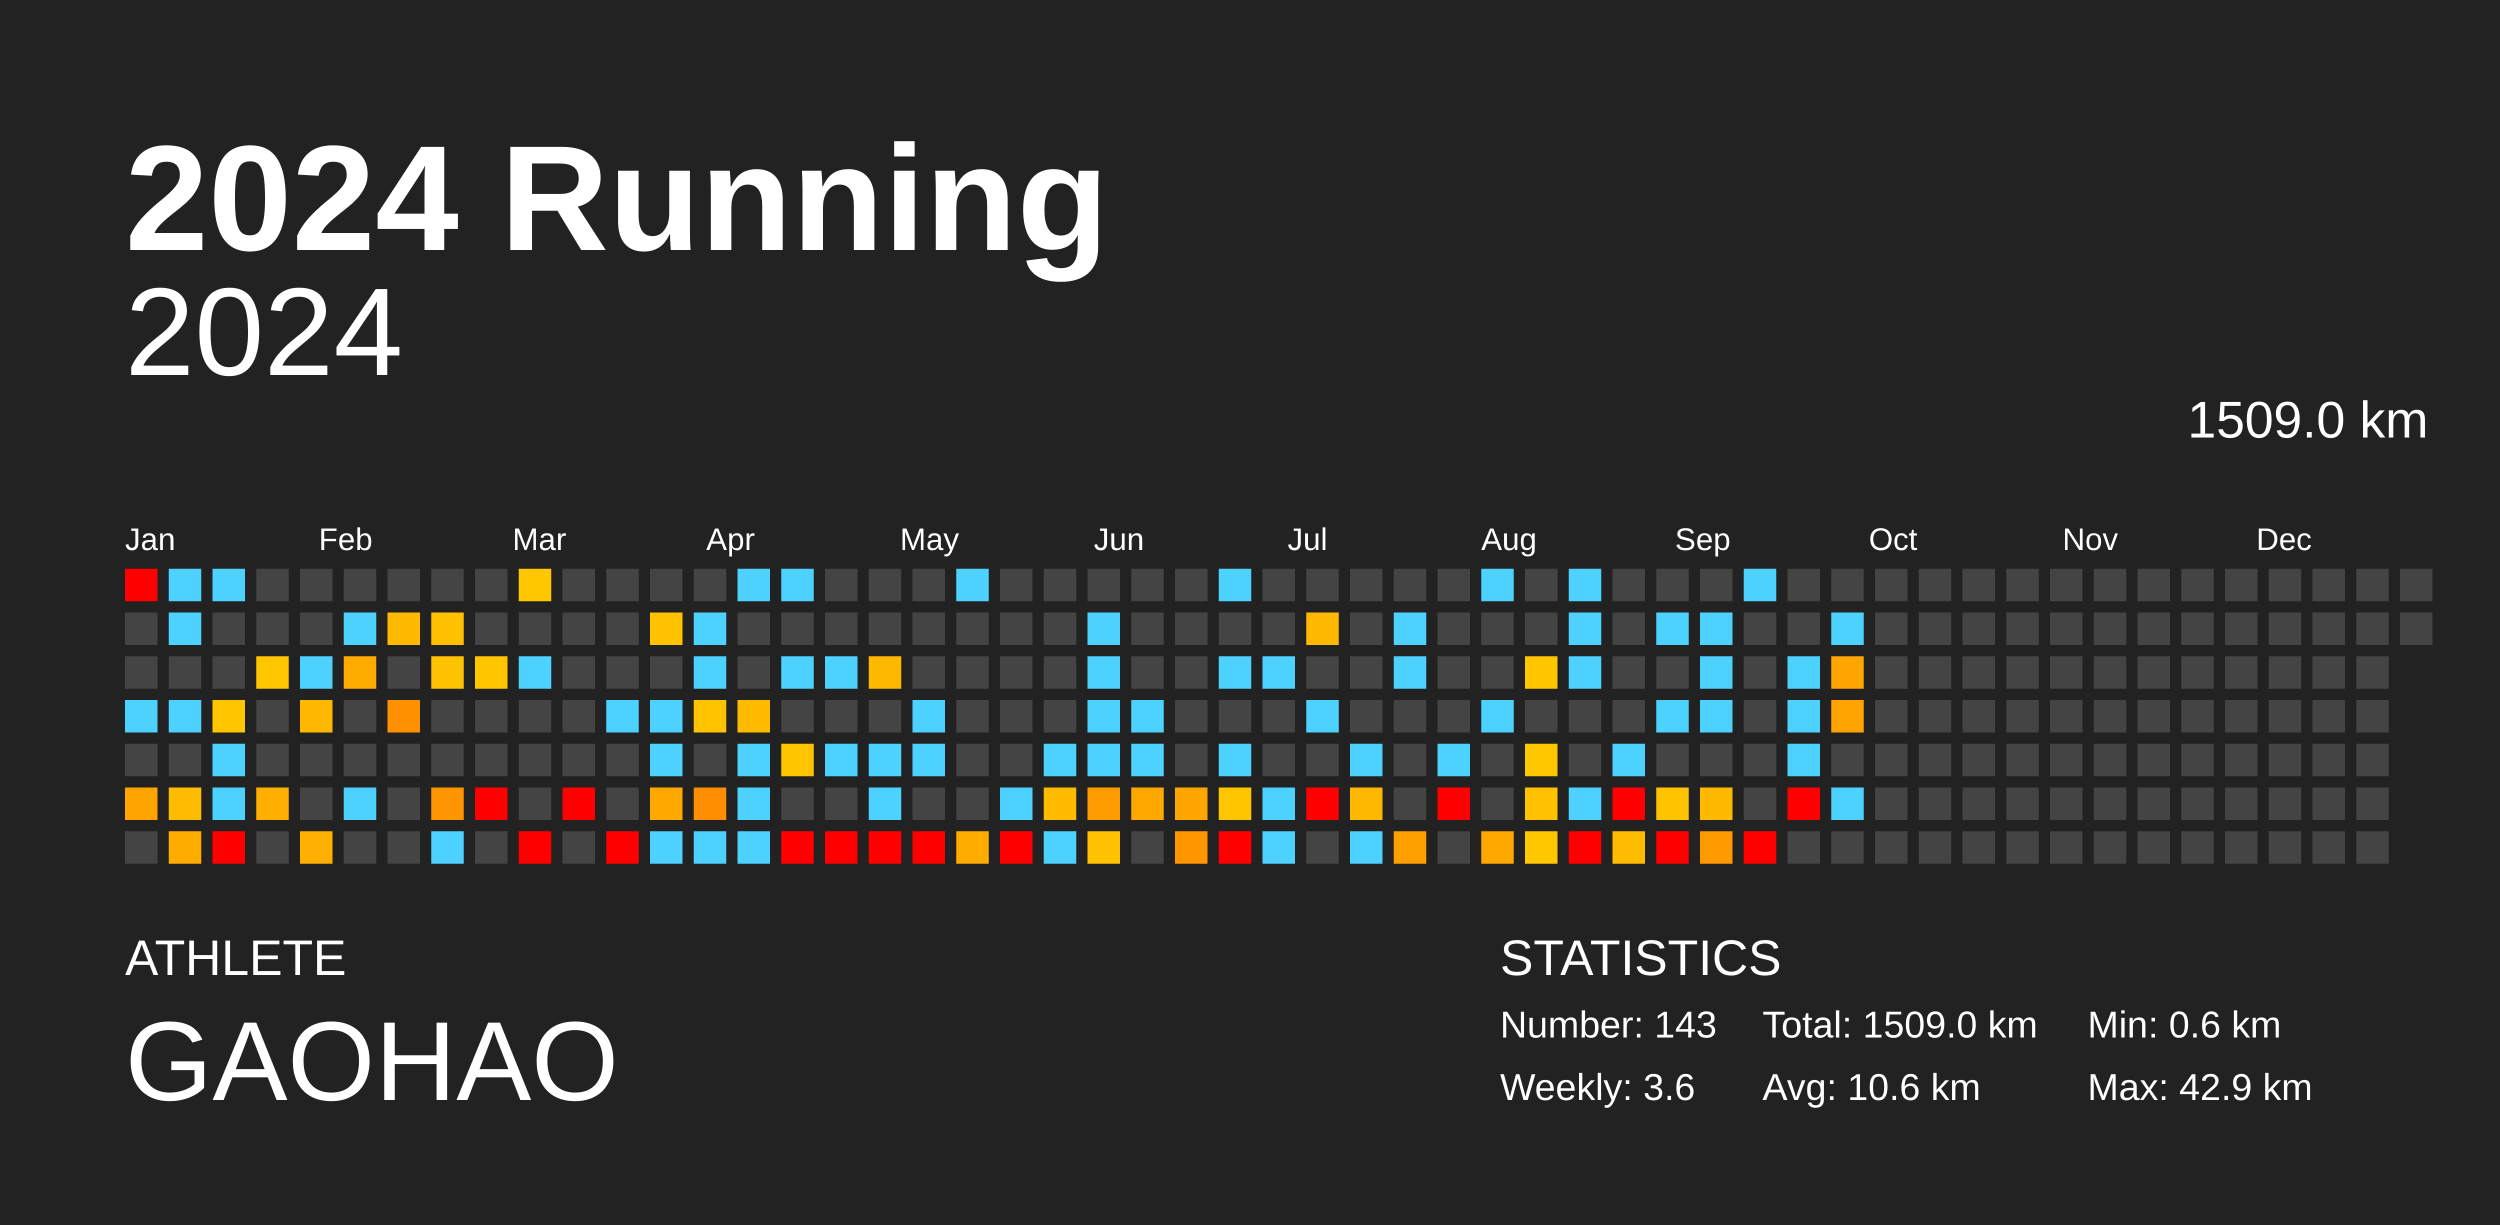
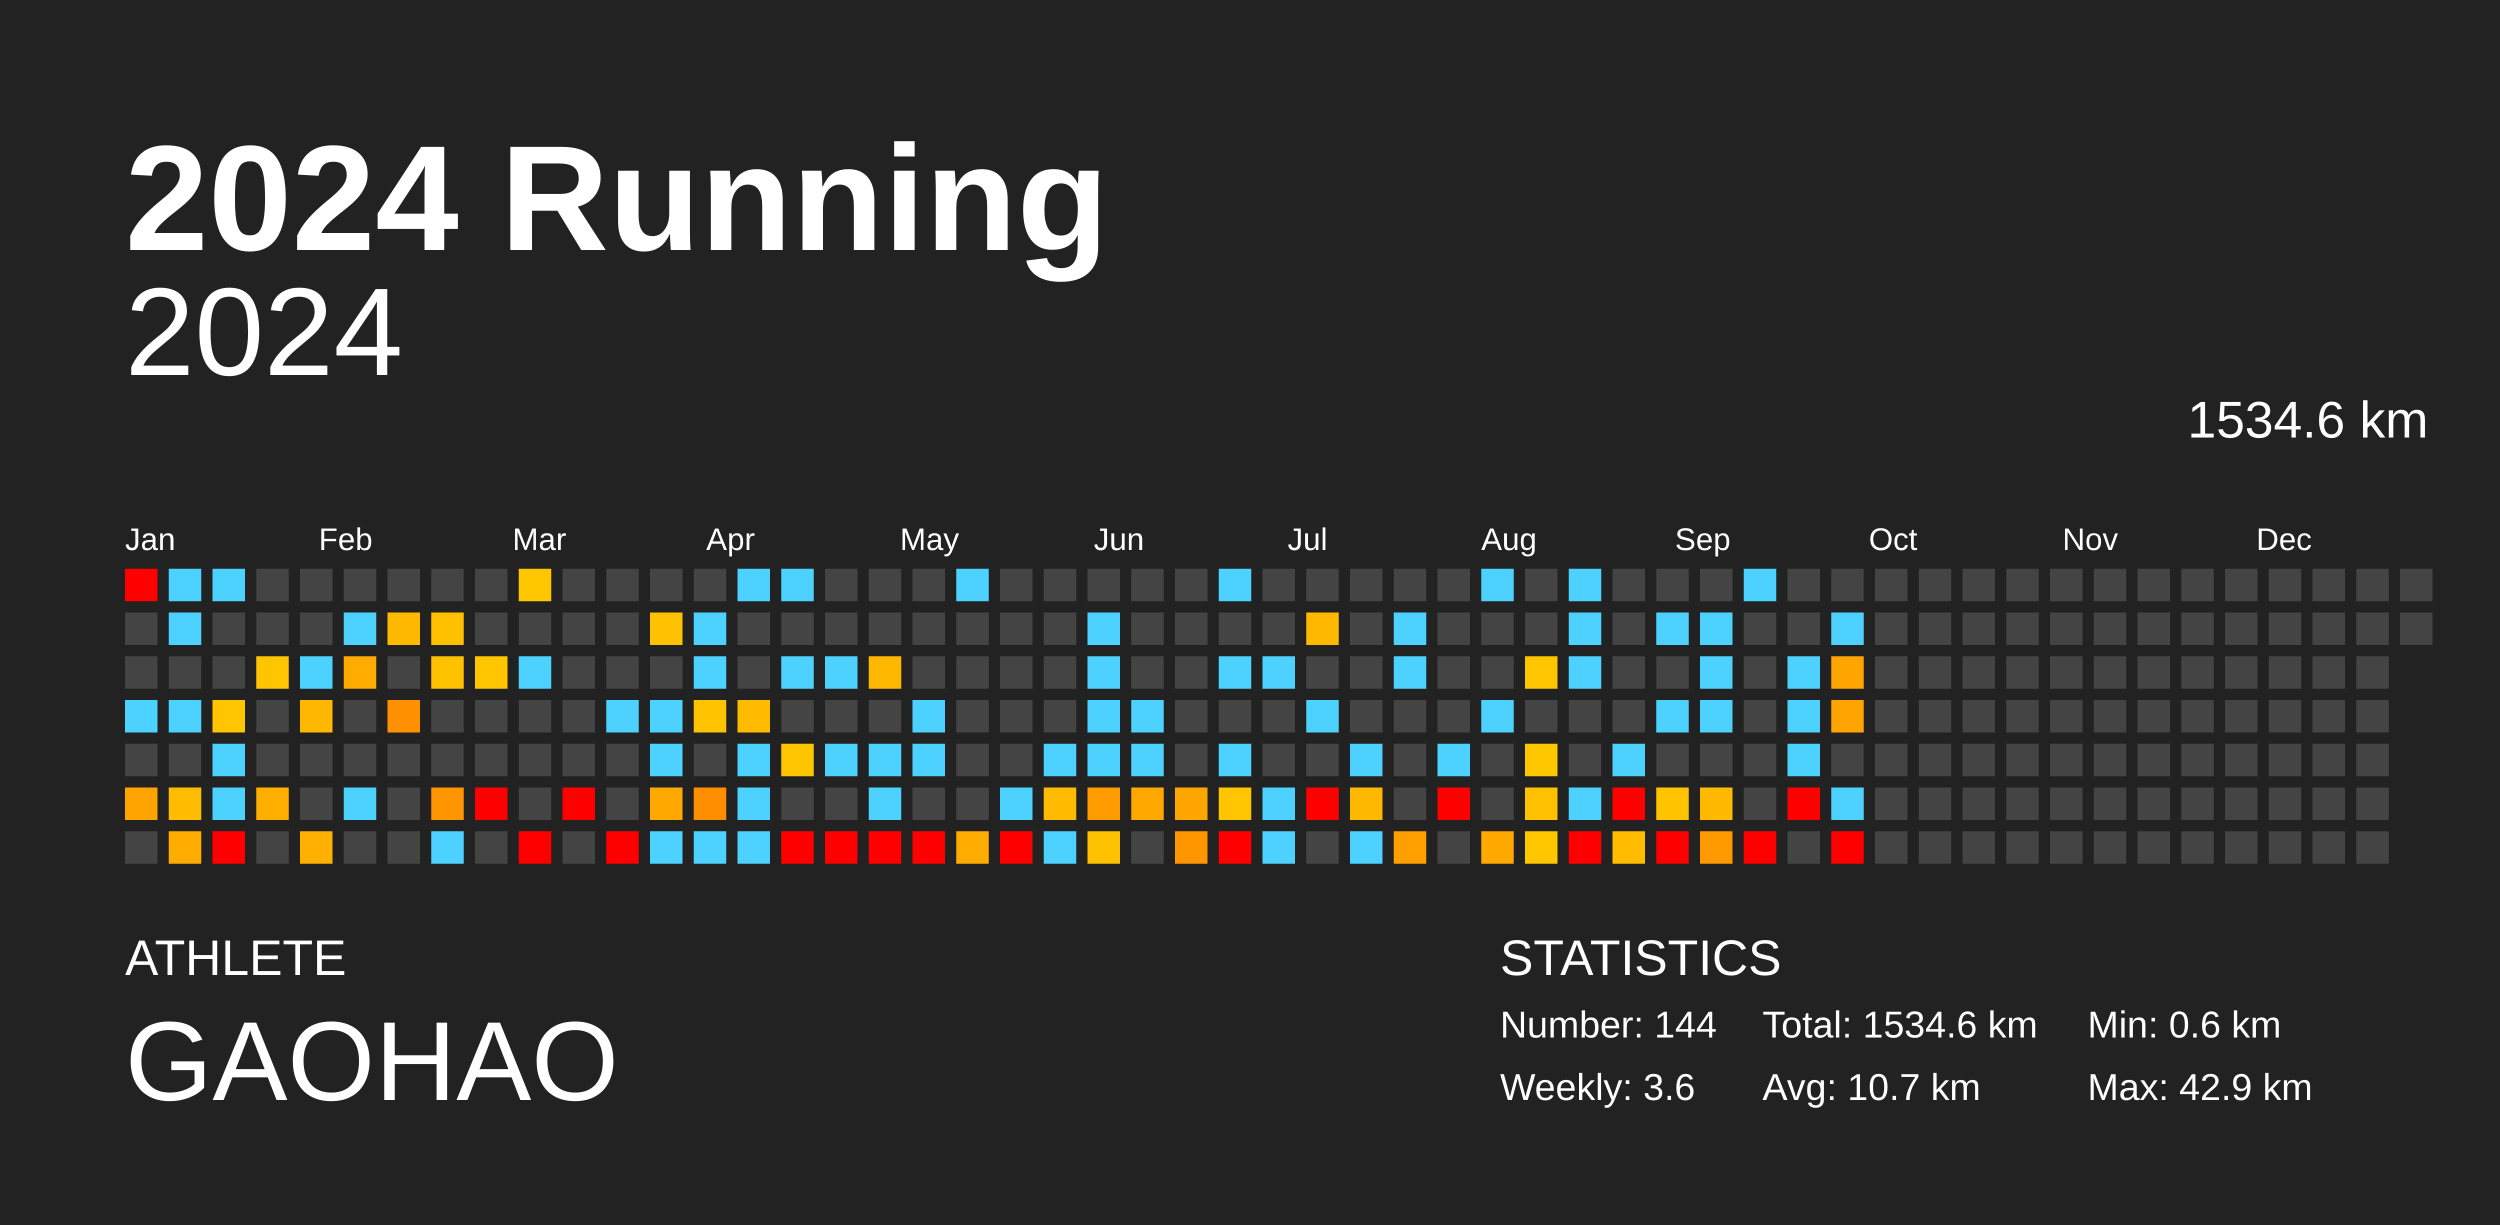
<svg xmlns="http://www.w3.org/2000/svg" baseProfile="full" height="98mm" version="1.1" viewBox="0,0,200,98" width="200mm">
  <defs />
  <rect fill="#222222" height="98" width="200" x="0" y="0" />
  <text fill="#FFFFFF" style="font-size:12px; font-family:Arial; font-weight:bold;" x="10" y="20">2024 Running</text>
  <text fill="#FFFFFF" style="font-size:4px; font-family:Arial" x="10" y="78">ATHLETE</text>
  <text fill="#FFFFFF" style="font-size:9px; font-family:Arial" x="10" y="88">GAOHAO</text>
  <text fill="#FFFFFF" style="font-size:4px; font-family:Arial" x="120" y="78">STATISTICS</text>
-   <text fill="#FFFFFF" style="font-size:3px; font-family:Arial" x="120" y="83">Number: 143</text>
+   <text fill="#FFFFFF" style="font-size:3px; font-family:Arial" x="120" y="83">Number: 144</text>
  <text fill="#FFFFFF" style="font-size:3px; font-family:Arial" x="120" y="88">Weekly: 3.6</text>
-   <text fill="#FFFFFF" style="font-size:3px; font-family:Arial" x="141" y="83">Total: 1509.0 km</text>
-   <text fill="#FFFFFF" style="font-size:3px; font-family:Arial" x="141" y="88">Avg: 10.6 km</text>
+   <text fill="#FFFFFF" style="font-size:3px; font-family:Arial" x="141" y="83">Total: 1534.6 km</text>
+   <text fill="#FFFFFF" style="font-size:3px; font-family:Arial" x="141" y="88">Avg: 10.7 km</text>
  <text fill="#FFFFFF" style="font-size:3px; font-family:Arial" x="167" y="83">Min: 0.6 km</text>
  <text fill="#FFFFFF" style="font-size:3px; font-family:Arial" x="167" y="88">Max: 42.9 km</text>
  <text alignment-baseline="hanging" fill="#FFFFFF" style="font-size:10.0px; font-family:Arial;" x="10" y="30">2024</text>
-   <text alignment-baseline="hanging" fill="#FFFFFF" style="font-size:4.125px; font-family:Arial;" x="175" y="35">1509.0 km</text>
+   <text alignment-baseline="hanging" fill="#FFFFFF" style="font-size:4.125px; font-family:Arial;" x="175" y="35">1534.6 km</text>
  <text fill="#FFFFFF" style="font-size:2.5px; font-family:Arial" x="10.0" y="44">Jan</text>
  <text fill="#FFFFFF" style="font-size:2.5px; font-family:Arial" x="25.5" y="44">Feb</text>
  <text fill="#FFFFFF" style="font-size:2.5px; font-family:Arial" x="41.0" y="44">Mar</text>
  <text fill="#FFFFFF" style="font-size:2.5px; font-family:Arial" x="56.5" y="44">Apr</text>
  <text fill="#FFFFFF" style="font-size:2.5px; font-family:Arial" x="72.0" y="44">May</text>
  <text fill="#FFFFFF" style="font-size:2.5px; font-family:Arial" x="87.5" y="44">Jun</text>
  <text fill="#FFFFFF" style="font-size:2.5px; font-family:Arial" x="103.0" y="44">Jul</text>
  <text fill="#FFFFFF" style="font-size:2.5px; font-family:Arial" x="118.5" y="44">Aug</text>
  <text fill="#FFFFFF" style="font-size:2.5px; font-family:Arial" x="134.0" y="44">Sep</text>
  <text fill="#FFFFFF" style="font-size:2.5px; font-family:Arial" x="149.5" y="44">Oct</text>
  <text fill="#FFFFFF" style="font-size:2.5px; font-family:Arial" x="165.0" y="44">Nov</text>
  <text fill="#FFFFFF" style="font-size:2.5px; font-family:Arial" x="180.5" y="44">Dec</text>
  <rect fill="red" height="2.6" width="2.6" x="10.0" y="45.5" />
  <rect fill="#444444" height="2.6" width="2.6" x="10.0" y="49.0" />
  <rect fill="#444444" height="2.6" width="2.6" x="10.0" y="52.5" />
  <rect fill="#4dd2ff" height="2.6" width="2.6" x="10.0" y="56.0" />
  <rect fill="#444444" height="2.6" width="2.6" x="10.0" y="59.5" />
  <rect fill="#ffa400" height="2.6" width="2.6" x="10.0" y="63.0" />
  <rect fill="#444444" height="2.6" width="2.6" x="10.0" y="66.5" />
  <rect fill="#4dd2ff" height="2.6" width="2.6" x="13.5" y="45.5" />
  <rect fill="#4dd2ff" height="2.6" width="2.6" x="13.5" y="49.0" />
  <rect fill="#444444" height="2.6" width="2.6" x="13.5" y="52.5" />
  <rect fill="#4dd2ff" height="2.6" width="2.6" x="13.5" y="56.0" />
  <rect fill="#444444" height="2.6" width="2.6" x="13.5" y="59.5" />
  <rect fill="#ffbc00" height="2.6" width="2.6" x="13.5" y="63.0" />
  <rect fill="#ffac00" height="2.6" width="2.6" x="13.5" y="66.5" />
  <rect fill="#4dd2ff" height="2.6" width="2.6" x="17.0" y="45.5" />
  <rect fill="#444444" height="2.6" width="2.6" x="17.0" y="49.0" />
  <rect fill="#444444" height="2.6" width="2.6" x="17.0" y="52.5" />
  <rect fill="#ffc600" height="2.6" width="2.6" x="17.0" y="56.0" />
  <rect fill="#4dd2ff" height="2.6" width="2.6" x="17.0" y="59.5" />
  <rect fill="#4dd2ff" height="2.6" width="2.6" x="17.0" y="63.0" />
  <rect fill="red" height="2.6" width="2.6" x="17.0" y="66.5" />
  <rect fill="#444444" height="2.6" width="2.6" x="20.5" y="45.5" />
  <rect fill="#444444" height="2.6" width="2.6" x="20.5" y="49.0" />
  <rect fill="#ffc500" height="2.6" width="2.6" x="20.5" y="52.5" />
  <rect fill="#444444" height="2.6" width="2.6" x="20.5" y="56.0" />
  <rect fill="#444444" height="2.6" width="2.6" x="20.5" y="59.5" />
  <rect fill="#ffaf00" height="2.6" width="2.6" x="20.5" y="63.0" />
  <rect fill="#444444" height="2.6" width="2.6" x="20.5" y="66.5" />
  <rect fill="#444444" height="2.6" width="2.6" x="24.0" y="45.5" />
  <rect fill="#444444" height="2.6" width="2.6" x="24.0" y="49.0" />
  <rect fill="#4dd2ff" height="2.6" width="2.6" x="24.0" y="52.5" />
  <rect fill="#ffb700" height="2.6" width="2.6" x="24.0" y="56.0" />
  <rect fill="#444444" height="2.6" width="2.6" x="24.0" y="59.5" />
  <rect fill="#444444" height="2.6" width="2.6" x="24.0" y="63.0" />
  <rect fill="#ffb000" height="2.6" width="2.6" x="24.0" y="66.5" />
  <rect fill="#444444" height="2.6" width="2.6" x="27.5" y="45.5" />
  <rect fill="#4dd2ff" height="2.6" width="2.6" x="27.5" y="49.0" />
  <rect fill="#ffab00" height="2.6" width="2.6" x="27.5" y="52.5" />
  <rect fill="#444444" height="2.6" width="2.6" x="27.5" y="56.0" />
  <rect fill="#444444" height="2.6" width="2.6" x="27.5" y="59.5" />
  <rect fill="#4dd2ff" height="2.6" width="2.6" x="27.5" y="63.0" />
  <rect fill="#444444" height="2.6" width="2.6" x="27.5" y="66.5" />
  <rect fill="#444444" height="2.6" width="2.6" x="31.0" y="45.5" />
  <rect fill="#ffba00" height="2.6" width="2.6" x="31.0" y="49.0" />
  <rect fill="#444444" height="2.6" width="2.6" x="31.0" y="52.5" />
  <rect fill="#ff9100" height="2.6" width="2.6" x="31.0" y="56.0" />
  <rect fill="#444444" height="2.6" width="2.6" x="31.0" y="59.5" />
  <rect fill="#444444" height="2.6" width="2.6" x="31.0" y="63.0" />
  <rect fill="#444444" height="2.6" width="2.6" x="31.0" y="66.5" />
  <rect fill="#444444" height="2.6" width="2.6" x="34.5" y="45.5" />
  <rect fill="#ffc000" height="2.6" width="2.6" x="34.5" y="49.0" />
  <rect fill="#ffc200" height="2.6" width="2.6" x="34.5" y="52.5" />
  <rect fill="#444444" height="2.6" width="2.6" x="34.5" y="56.0" />
  <rect fill="#444444" height="2.6" width="2.6" x="34.5" y="59.5" />
  <rect fill="#ff9500" height="2.6" width="2.6" x="34.5" y="63.0" />
  <rect fill="#4dd2ff" height="2.6" width="2.6" x="34.5" y="66.5" />
  <rect fill="#444444" height="2.6" width="2.6" x="38.0" y="45.5" />
  <rect fill="#444444" height="2.6" width="2.6" x="38.0" y="49.0" />
  <rect fill="#ffc600" height="2.6" width="2.6" x="38.0" y="52.5" />
  <rect fill="#444444" height="2.6" width="2.6" x="38.0" y="56.0" />
  <rect fill="#444444" height="2.6" width="2.6" x="38.0" y="59.5" />
  <rect fill="red" height="2.6" width="2.6" x="38.0" y="63.0" />
  <rect fill="#444444" height="2.6" width="2.6" x="38.0" y="66.5" />
  <rect fill="#ffc700" height="2.6" width="2.6" x="41.5" y="45.5" />
  <rect fill="#444444" height="2.6" width="2.6" x="41.5" y="49.0" />
  <rect fill="#4dd2ff" height="2.6" width="2.6" x="41.5" y="52.5" />
  <rect fill="#444444" height="2.6" width="2.6" x="41.5" y="56.0" />
  <rect fill="#444444" height="2.6" width="2.6" x="41.5" y="59.5" />
  <rect fill="#444444" height="2.6" width="2.6" x="41.5" y="63.0" />
  <rect fill="red" height="2.6" width="2.6" x="41.5" y="66.5" />
  <rect fill="#444444" height="2.6" width="2.6" x="45.0" y="45.5" />
  <rect fill="#444444" height="2.6" width="2.6" x="45.0" y="49.0" />
  <rect fill="#444444" height="2.6" width="2.6" x="45.0" y="52.5" />
  <rect fill="#444444" height="2.6" width="2.6" x="45.0" y="56.0" />
  <rect fill="#444444" height="2.6" width="2.6" x="45.0" y="59.5" />
  <rect fill="red" height="2.6" width="2.6" x="45.0" y="63.0" />
  <rect fill="#444444" height="2.6" width="2.6" x="45.0" y="66.5" />
  <rect fill="#444444" height="2.6" width="2.6" x="48.5" y="45.5" />
  <rect fill="#444444" height="2.6" width="2.6" x="48.5" y="49.0" />
  <rect fill="#444444" height="2.6" width="2.6" x="48.5" y="52.5" />
  <rect fill="#4dd2ff" height="2.6" width="2.6" x="48.5" y="56.0" />
  <rect fill="#444444" height="2.6" width="2.6" x="48.5" y="59.5" />
  <rect fill="#444444" height="2.6" width="2.6" x="48.5" y="63.0" />
  <rect fill="red" height="2.6" width="2.6" x="48.5" y="66.5" />
  <rect fill="#444444" height="2.6" width="2.6" x="52.0" y="45.5" />
  <rect fill="#ffc200" height="2.6" width="2.6" x="52.0" y="49.0" />
  <rect fill="#444444" height="2.6" width="2.6" x="52.0" y="52.5" />
  <rect fill="#4dd2ff" height="2.6" width="2.6" x="52.0" y="56.0" />
  <rect fill="#4dd2ff" height="2.6" width="2.6" x="52.0" y="59.5" />
  <rect fill="#ffa800" height="2.6" width="2.6" x="52.0" y="63.0" />
  <rect fill="#4dd2ff" height="2.6" width="2.6" x="52.0" y="66.5" />
  <rect fill="#444444" height="2.6" width="2.6" x="55.5" y="45.5" />
  <rect fill="#4dd2ff" height="2.6" width="2.6" x="55.5" y="49.0" />
  <rect fill="#4dd2ff" height="2.6" width="2.6" x="55.5" y="52.5" />
  <rect fill="#ffc300" height="2.6" width="2.6" x="55.5" y="56.0" />
  <rect fill="#444444" height="2.6" width="2.6" x="55.5" y="59.5" />
  <rect fill="#ff8e00" height="2.6" width="2.6" x="55.5" y="63.0" />
  <rect fill="#4dd2ff" height="2.6" width="2.6" x="55.5" y="66.5" />
  <rect fill="#4dd2ff" height="2.6" width="2.6" x="59.0" y="45.5" />
  <rect fill="#444444" height="2.6" width="2.6" x="59.0" y="49.0" />
  <rect fill="#444444" height="2.6" width="2.6" x="59.0" y="52.5" />
  <rect fill="#ffbb00" height="2.6" width="2.6" x="59.0" y="56.0" />
  <rect fill="#4dd2ff" height="2.6" width="2.6" x="59.0" y="59.5" />
  <rect fill="#4dd2ff" height="2.6" width="2.6" x="59.0" y="63.0" />
  <rect fill="#4dd2ff" height="2.6" width="2.6" x="59.0" y="66.5" />
  <rect fill="#4dd2ff" height="2.6" width="2.6" x="62.5" y="45.5" />
  <rect fill="#444444" height="2.6" width="2.6" x="62.5" y="49.0" />
  <rect fill="#4dd2ff" height="2.6" width="2.6" x="62.5" y="52.5" />
  <rect fill="#444444" height="2.6" width="2.6" x="62.5" y="56.0" />
  <rect fill="#ffc600" height="2.6" width="2.6" x="62.5" y="59.5" />
  <rect fill="#444444" height="2.6" width="2.6" x="62.5" y="63.0" />
  <rect fill="red" height="2.6" width="2.6" x="62.5" y="66.5" />
  <rect fill="#444444" height="2.6" width="2.6" x="66.0" y="45.5" />
  <rect fill="#444444" height="2.6" width="2.6" x="66.0" y="49.0" />
  <rect fill="#4dd2ff" height="2.6" width="2.6" x="66.0" y="52.5" />
  <rect fill="#444444" height="2.6" width="2.6" x="66.0" y="56.0" />
  <rect fill="#4dd2ff" height="2.6" width="2.6" x="66.0" y="59.5" />
  <rect fill="#444444" height="2.6" width="2.6" x="66.0" y="63.0" />
  <rect fill="red" height="2.6" width="2.6" x="66.0" y="66.5" />
  <rect fill="#444444" height="2.6" width="2.6" x="69.5" y="45.5" />
  <rect fill="#444444" height="2.6" width="2.6" x="69.5" y="49.0" />
  <rect fill="#ffb800" height="2.6" width="2.6" x="69.5" y="52.5" />
  <rect fill="#444444" height="2.6" width="2.6" x="69.5" y="56.0" />
  <rect fill="#4dd2ff" height="2.6" width="2.6" x="69.5" y="59.5" />
  <rect fill="#4dd2ff" height="2.6" width="2.6" x="69.5" y="63.0" />
  <rect fill="red" height="2.6" width="2.6" x="69.5" y="66.5" />
  <rect fill="#444444" height="2.6" width="2.6" x="73.0" y="45.5" />
  <rect fill="#444444" height="2.6" width="2.6" x="73.0" y="49.0" />
  <rect fill="#444444" height="2.6" width="2.6" x="73.0" y="52.5" />
  <rect fill="#4dd2ff" height="2.6" width="2.6" x="73.0" y="56.0" />
  <rect fill="#4dd2ff" height="2.6" width="2.6" x="73.0" y="59.5" />
  <rect fill="#444444" height="2.6" width="2.6" x="73.0" y="63.0" />
  <rect fill="red" height="2.6" width="2.6" x="73.0" y="66.5" />
  <rect fill="#4dd2ff" height="2.6" width="2.6" x="76.5" y="45.5" />
  <rect fill="#444444" height="2.6" width="2.6" x="76.5" y="49.0" />
  <rect fill="#444444" height="2.6" width="2.6" x="76.5" y="52.5" />
  <rect fill="#444444" height="2.6" width="2.6" x="76.5" y="56.0" />
  <rect fill="#444444" height="2.6" width="2.6" x="76.5" y="59.5" />
  <rect fill="#444444" height="2.6" width="2.6" x="76.5" y="63.0" />
  <rect fill="#ffac00" height="2.6" width="2.6" x="76.5" y="66.5" />
  <rect fill="#444444" height="2.6" width="2.6" x="80.0" y="45.5" />
  <rect fill="#444444" height="2.6" width="2.6" x="80.0" y="49.0" />
  <rect fill="#444444" height="2.6" width="2.6" x="80.0" y="52.5" />
  <rect fill="#444444" height="2.6" width="2.6" x="80.0" y="56.0" />
  <rect fill="#444444" height="2.6" width="2.6" x="80.0" y="59.5" />
  <rect fill="#4dd2ff" height="2.6" width="2.6" x="80.0" y="63.0" />
  <rect fill="red" height="2.6" width="2.6" x="80.0" y="66.5" />
  <rect fill="#444444" height="2.6" width="2.6" x="83.5" y="45.5" />
  <rect fill="#444444" height="2.6" width="2.6" x="83.5" y="49.0" />
  <rect fill="#444444" height="2.6" width="2.6" x="83.5" y="52.5" />
  <rect fill="#444444" height="2.6" width="2.6" x="83.5" y="56.0" />
  <rect fill="#4dd2ff" height="2.6" width="2.6" x="83.5" y="59.5" />
  <rect fill="#ffbb00" height="2.6" width="2.6" x="83.5" y="63.0" />
  <rect fill="#4dd2ff" height="2.6" width="2.6" x="83.5" y="66.5" />
  <rect fill="#444444" height="2.6" width="2.6" x="87.0" y="45.5" />
  <rect fill="#4dd2ff" height="2.6" width="2.6" x="87.0" y="49.0" />
  <rect fill="#4dd2ff" height="2.6" width="2.6" x="87.0" y="52.5" />
  <rect fill="#4dd2ff" height="2.6" width="2.6" x="87.0" y="56.0" />
  <rect fill="#4dd2ff" height="2.6" width="2.6" x="87.0" y="59.5" />
  <rect fill="#ff9c00" height="2.6" width="2.6" x="87.0" y="63.0" />
  <rect fill="#ffc200" height="2.6" width="2.6" x="87.0" y="66.5" />
  <rect fill="#444444" height="2.6" width="2.6" x="90.5" y="45.5" />
  <rect fill="#444444" height="2.6" width="2.6" x="90.5" y="49.0" />
  <rect fill="#444444" height="2.6" width="2.6" x="90.5" y="52.5" />
  <rect fill="#4dd2ff" height="2.6" width="2.6" x="90.5" y="56.0" />
  <rect fill="#4dd2ff" height="2.6" width="2.6" x="90.5" y="59.5" />
  <rect fill="#ffa800" height="2.6" width="2.6" x="90.5" y="63.0" />
  <rect fill="#444444" height="2.6" width="2.6" x="90.5" y="66.5" />
  <rect fill="#444444" height="2.6" width="2.6" x="94.0" y="45.5" />
  <rect fill="#444444" height="2.6" width="2.6" x="94.0" y="49.0" />
  <rect fill="#444444" height="2.6" width="2.6" x="94.0" y="52.5" />
  <rect fill="#444444" height="2.6" width="2.6" x="94.0" y="56.0" />
  <rect fill="#444444" height="2.6" width="2.6" x="94.0" y="59.5" />
  <rect fill="#ffa700" height="2.6" width="2.6" x="94.0" y="63.0" />
  <rect fill="#ff9600" height="2.6" width="2.6" x="94.0" y="66.5" />
  <rect fill="#4dd2ff" height="2.6" width="2.6" x="97.5" y="45.5" />
  <rect fill="#444444" height="2.6" width="2.6" x="97.5" y="49.0" />
  <rect fill="#4dd2ff" height="2.6" width="2.6" x="97.5" y="52.5" />
  <rect fill="#444444" height="2.6" width="2.6" x="97.5" y="56.0" />
  <rect fill="#4dd2ff" height="2.6" width="2.6" x="97.5" y="59.5" />
  <rect fill="#ffc600" height="2.6" width="2.6" x="97.5" y="63.0" />
  <rect fill="red" height="2.6" width="2.6" x="97.5" y="66.5" />
  <rect fill="#444444" height="2.6" width="2.6" x="101.0" y="45.5" />
  <rect fill="#444444" height="2.6" width="2.6" x="101.0" y="49.0" />
  <rect fill="#4dd2ff" height="2.6" width="2.6" x="101.0" y="52.5" />
  <rect fill="#444444" height="2.6" width="2.6" x="101.0" y="56.0" />
  <rect fill="#444444" height="2.6" width="2.6" x="101.0" y="59.5" />
  <rect fill="#4dd2ff" height="2.6" width="2.6" x="101.0" y="63.0" />
  <rect fill="#4dd2ff" height="2.6" width="2.6" x="101.0" y="66.5" />
  <rect fill="#444444" height="2.6" width="2.6" x="104.5" y="45.5" />
  <rect fill="#ffb900" height="2.6" width="2.6" x="104.5" y="49.0" />
  <rect fill="#444444" height="2.6" width="2.6" x="104.5" y="52.5" />
  <rect fill="#4dd2ff" height="2.6" width="2.6" x="104.5" y="56.0" />
  <rect fill="#444444" height="2.6" width="2.6" x="104.5" y="59.5" />
  <rect fill="red" height="2.6" width="2.6" x="104.5" y="63.0" />
  <rect fill="#444444" height="2.6" width="2.6" x="104.5" y="66.5" />
  <rect fill="#444444" height="2.6" width="2.6" x="108.0" y="45.5" />
  <rect fill="#444444" height="2.6" width="2.6" x="108.0" y="49.0" />
  <rect fill="#444444" height="2.6" width="2.6" x="108.0" y="52.5" />
  <rect fill="#444444" height="2.6" width="2.6" x="108.0" y="56.0" />
  <rect fill="#4dd2ff" height="2.6" width="2.6" x="108.0" y="59.5" />
  <rect fill="#ffb800" height="2.6" width="2.6" x="108.0" y="63.0" />
  <rect fill="#4dd2ff" height="2.6" width="2.6" x="108.0" y="66.5" />
  <rect fill="#444444" height="2.6" width="2.6" x="111.5" y="45.5" />
  <rect fill="#4dd2ff" height="2.6" width="2.6" x="111.5" y="49.0" />
  <rect fill="#4dd2ff" height="2.6" width="2.6" x="111.5" y="52.5" />
  <rect fill="#444444" height="2.6" width="2.6" x="111.5" y="56.0" />
  <rect fill="#444444" height="2.6" width="2.6" x="111.5" y="59.5" />
  <rect fill="#444444" height="2.6" width="2.6" x="111.5" y="63.0" />
  <rect fill="#ffa000" height="2.6" width="2.6" x="111.5" y="66.5" />
  <rect fill="#444444" height="2.6" width="2.6" x="115.0" y="45.5" />
  <rect fill="#444444" height="2.6" width="2.6" x="115.0" y="49.0" />
  <rect fill="#444444" height="2.6" width="2.6" x="115.0" y="52.5" />
  <rect fill="#444444" height="2.6" width="2.6" x="115.0" y="56.0" />
  <rect fill="#4dd2ff" height="2.6" width="2.6" x="115.0" y="59.5" />
  <rect fill="red" height="2.6" width="2.6" x="115.0" y="63.0" />
  <rect fill="#444444" height="2.6" width="2.6" x="115.0" y="66.5" />
  <rect fill="#4dd2ff" height="2.6" width="2.6" x="118.5" y="45.5" />
  <rect fill="#444444" height="2.6" width="2.6" x="118.5" y="49.0" />
  <rect fill="#444444" height="2.6" width="2.6" x="118.5" y="52.5" />
  <rect fill="#4dd2ff" height="2.6" width="2.6" x="118.5" y="56.0" />
  <rect fill="#444444" height="2.6" width="2.6" x="118.5" y="59.5" />
  <rect fill="#444444" height="2.6" width="2.6" x="118.5" y="63.0" />
  <rect fill="#ffa800" height="2.6" width="2.6" x="118.5" y="66.5" />
  <rect fill="#444444" height="2.6" width="2.6" x="122.0" y="45.5" />
  <rect fill="#444444" height="2.6" width="2.6" x="122.0" y="49.0" />
  <rect fill="#ffc600" height="2.6" width="2.6" x="122.0" y="52.5" />
  <rect fill="#444444" height="2.6" width="2.6" x="122.0" y="56.0" />
  <rect fill="#ffc700" height="2.6" width="2.6" x="122.0" y="59.5" />
  <rect fill="#ffc100" height="2.6" width="2.6" x="122.0" y="63.0" />
  <rect fill="#ffc700" height="2.6" width="2.6" x="122.0" y="66.5" />
  <rect fill="#4dd2ff" height="2.6" width="2.6" x="125.5" y="45.5" />
  <rect fill="#4dd2ff" height="2.6" width="2.6" x="125.5" y="49.0" />
  <rect fill="#4dd2ff" height="2.6" width="2.6" x="125.5" y="52.5" />
  <rect fill="#444444" height="2.6" width="2.6" x="125.5" y="56.0" />
  <rect fill="#444444" height="2.6" width="2.6" x="125.5" y="59.5" />
  <rect fill="#4dd2ff" height="2.6" width="2.6" x="125.5" y="63.0" />
  <rect fill="red" height="2.6" width="2.6" x="125.5" y="66.5" />
  <rect fill="#444444" height="2.6" width="2.6" x="129.0" y="45.5" />
  <rect fill="#444444" height="2.6" width="2.6" x="129.0" y="49.0" />
  <rect fill="#444444" height="2.6" width="2.6" x="129.0" y="52.5" />
  <rect fill="#444444" height="2.6" width="2.6" x="129.0" y="56.0" />
  <rect fill="#4dd2ff" height="2.6" width="2.6" x="129.0" y="59.5" />
  <rect fill="red" height="2.6" width="2.6" x="129.0" y="63.0" />
  <rect fill="#ffbc00" height="2.6" width="2.6" x="129.0" y="66.5" />
  <rect fill="#444444" height="2.6" width="2.6" x="132.5" y="45.5" />
  <rect fill="#4dd2ff" height="2.6" width="2.6" x="132.5" y="49.0" />
  <rect fill="#444444" height="2.6" width="2.6" x="132.5" y="52.5" />
  <rect fill="#4dd2ff" height="2.6" width="2.6" x="132.5" y="56.0" />
  <rect fill="#444444" height="2.6" width="2.6" x="132.5" y="59.5" />
  <rect fill="#ffc300" height="2.6" width="2.6" x="132.5" y="63.0" />
  <rect fill="red" height="2.6" width="2.6" x="132.5" y="66.5" />
  <rect fill="#444444" height="2.6" width="2.6" x="136.0" y="45.5" />
  <rect fill="#4dd2ff" height="2.6" width="2.6" x="136.0" y="49.0" />
  <rect fill="#4dd2ff" height="2.6" width="2.6" x="136.0" y="52.5" />
  <rect fill="#4dd2ff" height="2.6" width="2.6" x="136.0" y="56.0" />
  <rect fill="#444444" height="2.6" width="2.6" x="136.0" y="59.5" />
  <rect fill="#ffba00" height="2.6" width="2.6" x="136.0" y="63.0" />
  <rect fill="#ff9900" height="2.6" width="2.6" x="136.0" y="66.5" />
  <rect fill="#4dd2ff" height="2.6" width="2.6" x="139.5" y="45.5" />
  <rect fill="#444444" height="2.6" width="2.6" x="139.5" y="49.0" />
  <rect fill="#444444" height="2.6" width="2.6" x="139.5" y="52.5" />
  <rect fill="#444444" height="2.6" width="2.6" x="139.5" y="56.0" />
  <rect fill="#444444" height="2.6" width="2.6" x="139.5" y="59.5" />
  <rect fill="#444444" height="2.6" width="2.6" x="139.5" y="63.0" />
  <rect fill="red" height="2.6" width="2.6" x="139.5" y="66.5" />
  <rect fill="#444444" height="2.6" width="2.6" x="143.0" y="45.5" />
  <rect fill="#444444" height="2.6" width="2.6" x="143.0" y="49.0" />
  <rect fill="#4dd2ff" height="2.6" width="2.6" x="143.0" y="52.5" />
  <rect fill="#4dd2ff" height="2.6" width="2.6" x="143.0" y="56.0" />
  <rect fill="#4dd2ff" height="2.6" width="2.6" x="143.0" y="59.5" />
  <rect fill="red" height="2.6" width="2.6" x="143.0" y="63.0" />
  <rect fill="#444444" height="2.6" width="2.6" x="143.0" y="66.5" />
  <rect fill="#444444" height="2.6" width="2.6" x="146.5" y="45.5" />
  <rect fill="#4dd2ff" height="2.6" width="2.6" x="146.5" y="49.0" />
  <rect fill="#ffa500" height="2.6" width="2.6" x="146.5" y="52.5" />
  <rect fill="#ffa400" height="2.6" width="2.6" x="146.5" y="56.0" />
  <rect fill="#444444" height="2.6" width="2.6" x="146.5" y="59.5" />
  <rect fill="#4dd2ff" height="2.6" width="2.6" x="146.5" y="63.0" />
-   <rect fill="#444444" height="2.6" width="2.6" x="146.5" y="66.5" />
+   <rect fill="red" height="2.6" width="2.6" x="146.5" y="66.5" />
  <rect fill="#444444" height="2.6" width="2.6" x="150.0" y="45.5" />
  <rect fill="#444444" height="2.6" width="2.6" x="150.0" y="49.0" />
  <rect fill="#444444" height="2.6" width="2.6" x="150.0" y="52.5" />
  <rect fill="#444444" height="2.6" width="2.6" x="150.0" y="56.0" />
  <rect fill="#444444" height="2.6" width="2.6" x="150.0" y="59.5" />
  <rect fill="#444444" height="2.6" width="2.6" x="150.0" y="63.0" />
  <rect fill="#444444" height="2.6" width="2.6" x="150.0" y="66.5" />
  <rect fill="#444444" height="2.6" width="2.6" x="153.5" y="45.5" />
  <rect fill="#444444" height="2.6" width="2.6" x="153.5" y="49.0" />
  <rect fill="#444444" height="2.6" width="2.6" x="153.5" y="52.5" />
  <rect fill="#444444" height="2.6" width="2.6" x="153.5" y="56.0" />
  <rect fill="#444444" height="2.6" width="2.6" x="153.5" y="59.5" />
  <rect fill="#444444" height="2.6" width="2.6" x="153.5" y="63.0" />
  <rect fill="#444444" height="2.6" width="2.6" x="153.5" y="66.5" />
  <rect fill="#444444" height="2.6" width="2.6" x="157.0" y="45.5" />
  <rect fill="#444444" height="2.6" width="2.6" x="157.0" y="49.0" />
  <rect fill="#444444" height="2.6" width="2.6" x="157.0" y="52.5" />
  <rect fill="#444444" height="2.6" width="2.6" x="157.0" y="56.0" />
  <rect fill="#444444" height="2.6" width="2.6" x="157.0" y="59.5" />
  <rect fill="#444444" height="2.6" width="2.6" x="157.0" y="63.0" />
  <rect fill="#444444" height="2.6" width="2.6" x="157.0" y="66.5" />
  <rect fill="#444444" height="2.6" width="2.6" x="160.5" y="45.5" />
  <rect fill="#444444" height="2.6" width="2.6" x="160.5" y="49.0" />
  <rect fill="#444444" height="2.6" width="2.6" x="160.5" y="52.5" />
  <rect fill="#444444" height="2.6" width="2.6" x="160.5" y="56.0" />
  <rect fill="#444444" height="2.6" width="2.6" x="160.5" y="59.5" />
  <rect fill="#444444" height="2.6" width="2.6" x="160.5" y="63.0" />
  <rect fill="#444444" height="2.6" width="2.6" x="160.5" y="66.5" />
  <rect fill="#444444" height="2.6" width="2.6" x="164.0" y="45.5" />
  <rect fill="#444444" height="2.6" width="2.6" x="164.0" y="49.0" />
  <rect fill="#444444" height="2.6" width="2.6" x="164.0" y="52.5" />
  <rect fill="#444444" height="2.6" width="2.6" x="164.0" y="56.0" />
  <rect fill="#444444" height="2.6" width="2.6" x="164.0" y="59.5" />
  <rect fill="#444444" height="2.6" width="2.6" x="164.0" y="63.0" />
  <rect fill="#444444" height="2.6" width="2.6" x="164.0" y="66.5" />
  <rect fill="#444444" height="2.6" width="2.6" x="167.5" y="45.5" />
  <rect fill="#444444" height="2.6" width="2.6" x="167.5" y="49.0" />
  <rect fill="#444444" height="2.6" width="2.6" x="167.5" y="52.5" />
  <rect fill="#444444" height="2.6" width="2.6" x="167.5" y="56.0" />
  <rect fill="#444444" height="2.6" width="2.6" x="167.5" y="59.5" />
  <rect fill="#444444" height="2.6" width="2.6" x="167.5" y="63.0" />
  <rect fill="#444444" height="2.6" width="2.6" x="167.5" y="66.5" />
  <rect fill="#444444" height="2.6" width="2.6" x="171.0" y="45.5" />
  <rect fill="#444444" height="2.6" width="2.6" x="171.0" y="49.0" />
  <rect fill="#444444" height="2.6" width="2.6" x="171.0" y="52.5" />
  <rect fill="#444444" height="2.6" width="2.6" x="171.0" y="56.0" />
  <rect fill="#444444" height="2.6" width="2.6" x="171.0" y="59.5" />
  <rect fill="#444444" height="2.6" width="2.6" x="171.0" y="63.0" />
  <rect fill="#444444" height="2.6" width="2.6" x="171.0" y="66.5" />
  <rect fill="#444444" height="2.6" width="2.6" x="174.5" y="45.5" />
  <rect fill="#444444" height="2.6" width="2.6" x="174.5" y="49.0" />
  <rect fill="#444444" height="2.6" width="2.6" x="174.5" y="52.5" />
  <rect fill="#444444" height="2.6" width="2.6" x="174.5" y="56.0" />
  <rect fill="#444444" height="2.6" width="2.6" x="174.5" y="59.5" />
  <rect fill="#444444" height="2.6" width="2.6" x="174.5" y="63.0" />
  <rect fill="#444444" height="2.6" width="2.6" x="174.5" y="66.5" />
  <rect fill="#444444" height="2.6" width="2.6" x="178.0" y="45.5" />
  <rect fill="#444444" height="2.6" width="2.6" x="178.0" y="49.0" />
  <rect fill="#444444" height="2.6" width="2.6" x="178.0" y="52.5" />
  <rect fill="#444444" height="2.6" width="2.6" x="178.0" y="56.0" />
  <rect fill="#444444" height="2.6" width="2.6" x="178.0" y="59.5" />
  <rect fill="#444444" height="2.6" width="2.6" x="178.0" y="63.0" />
  <rect fill="#444444" height="2.6" width="2.6" x="178.0" y="66.5" />
  <rect fill="#444444" height="2.6" width="2.6" x="181.5" y="45.5" />
  <rect fill="#444444" height="2.6" width="2.6" x="181.5" y="49.0" />
  <rect fill="#444444" height="2.6" width="2.6" x="181.5" y="52.5" />
  <rect fill="#444444" height="2.6" width="2.6" x="181.5" y="56.0" />
  <rect fill="#444444" height="2.6" width="2.6" x="181.5" y="59.5" />
  <rect fill="#444444" height="2.6" width="2.6" x="181.5" y="63.0" />
  <rect fill="#444444" height="2.6" width="2.6" x="181.5" y="66.5" />
  <rect fill="#444444" height="2.6" width="2.6" x="185.0" y="45.5" />
  <rect fill="#444444" height="2.6" width="2.6" x="185.0" y="49.0" />
  <rect fill="#444444" height="2.6" width="2.6" x="185.0" y="52.5" />
  <rect fill="#444444" height="2.6" width="2.6" x="185.0" y="56.0" />
  <rect fill="#444444" height="2.6" width="2.6" x="185.0" y="59.5" />
  <rect fill="#444444" height="2.6" width="2.6" x="185.0" y="63.0" />
  <rect fill="#444444" height="2.6" width="2.6" x="185.0" y="66.5" />
  <rect fill="#444444" height="2.6" width="2.6" x="188.5" y="45.5" />
  <rect fill="#444444" height="2.6" width="2.6" x="188.5" y="49.0" />
  <rect fill="#444444" height="2.6" width="2.6" x="188.5" y="52.5" />
  <rect fill="#444444" height="2.6" width="2.6" x="188.5" y="56.0" />
  <rect fill="#444444" height="2.6" width="2.6" x="188.5" y="59.5" />
  <rect fill="#444444" height="2.6" width="2.6" x="188.5" y="63.0" />
  <rect fill="#444444" height="2.6" width="2.6" x="188.5" y="66.5" />
  <rect fill="#444444" height="2.6" width="2.6" x="192.0" y="45.5" />
  <rect fill="#444444" height="2.6" width="2.6" x="192.0" y="49.0" />
</svg>
